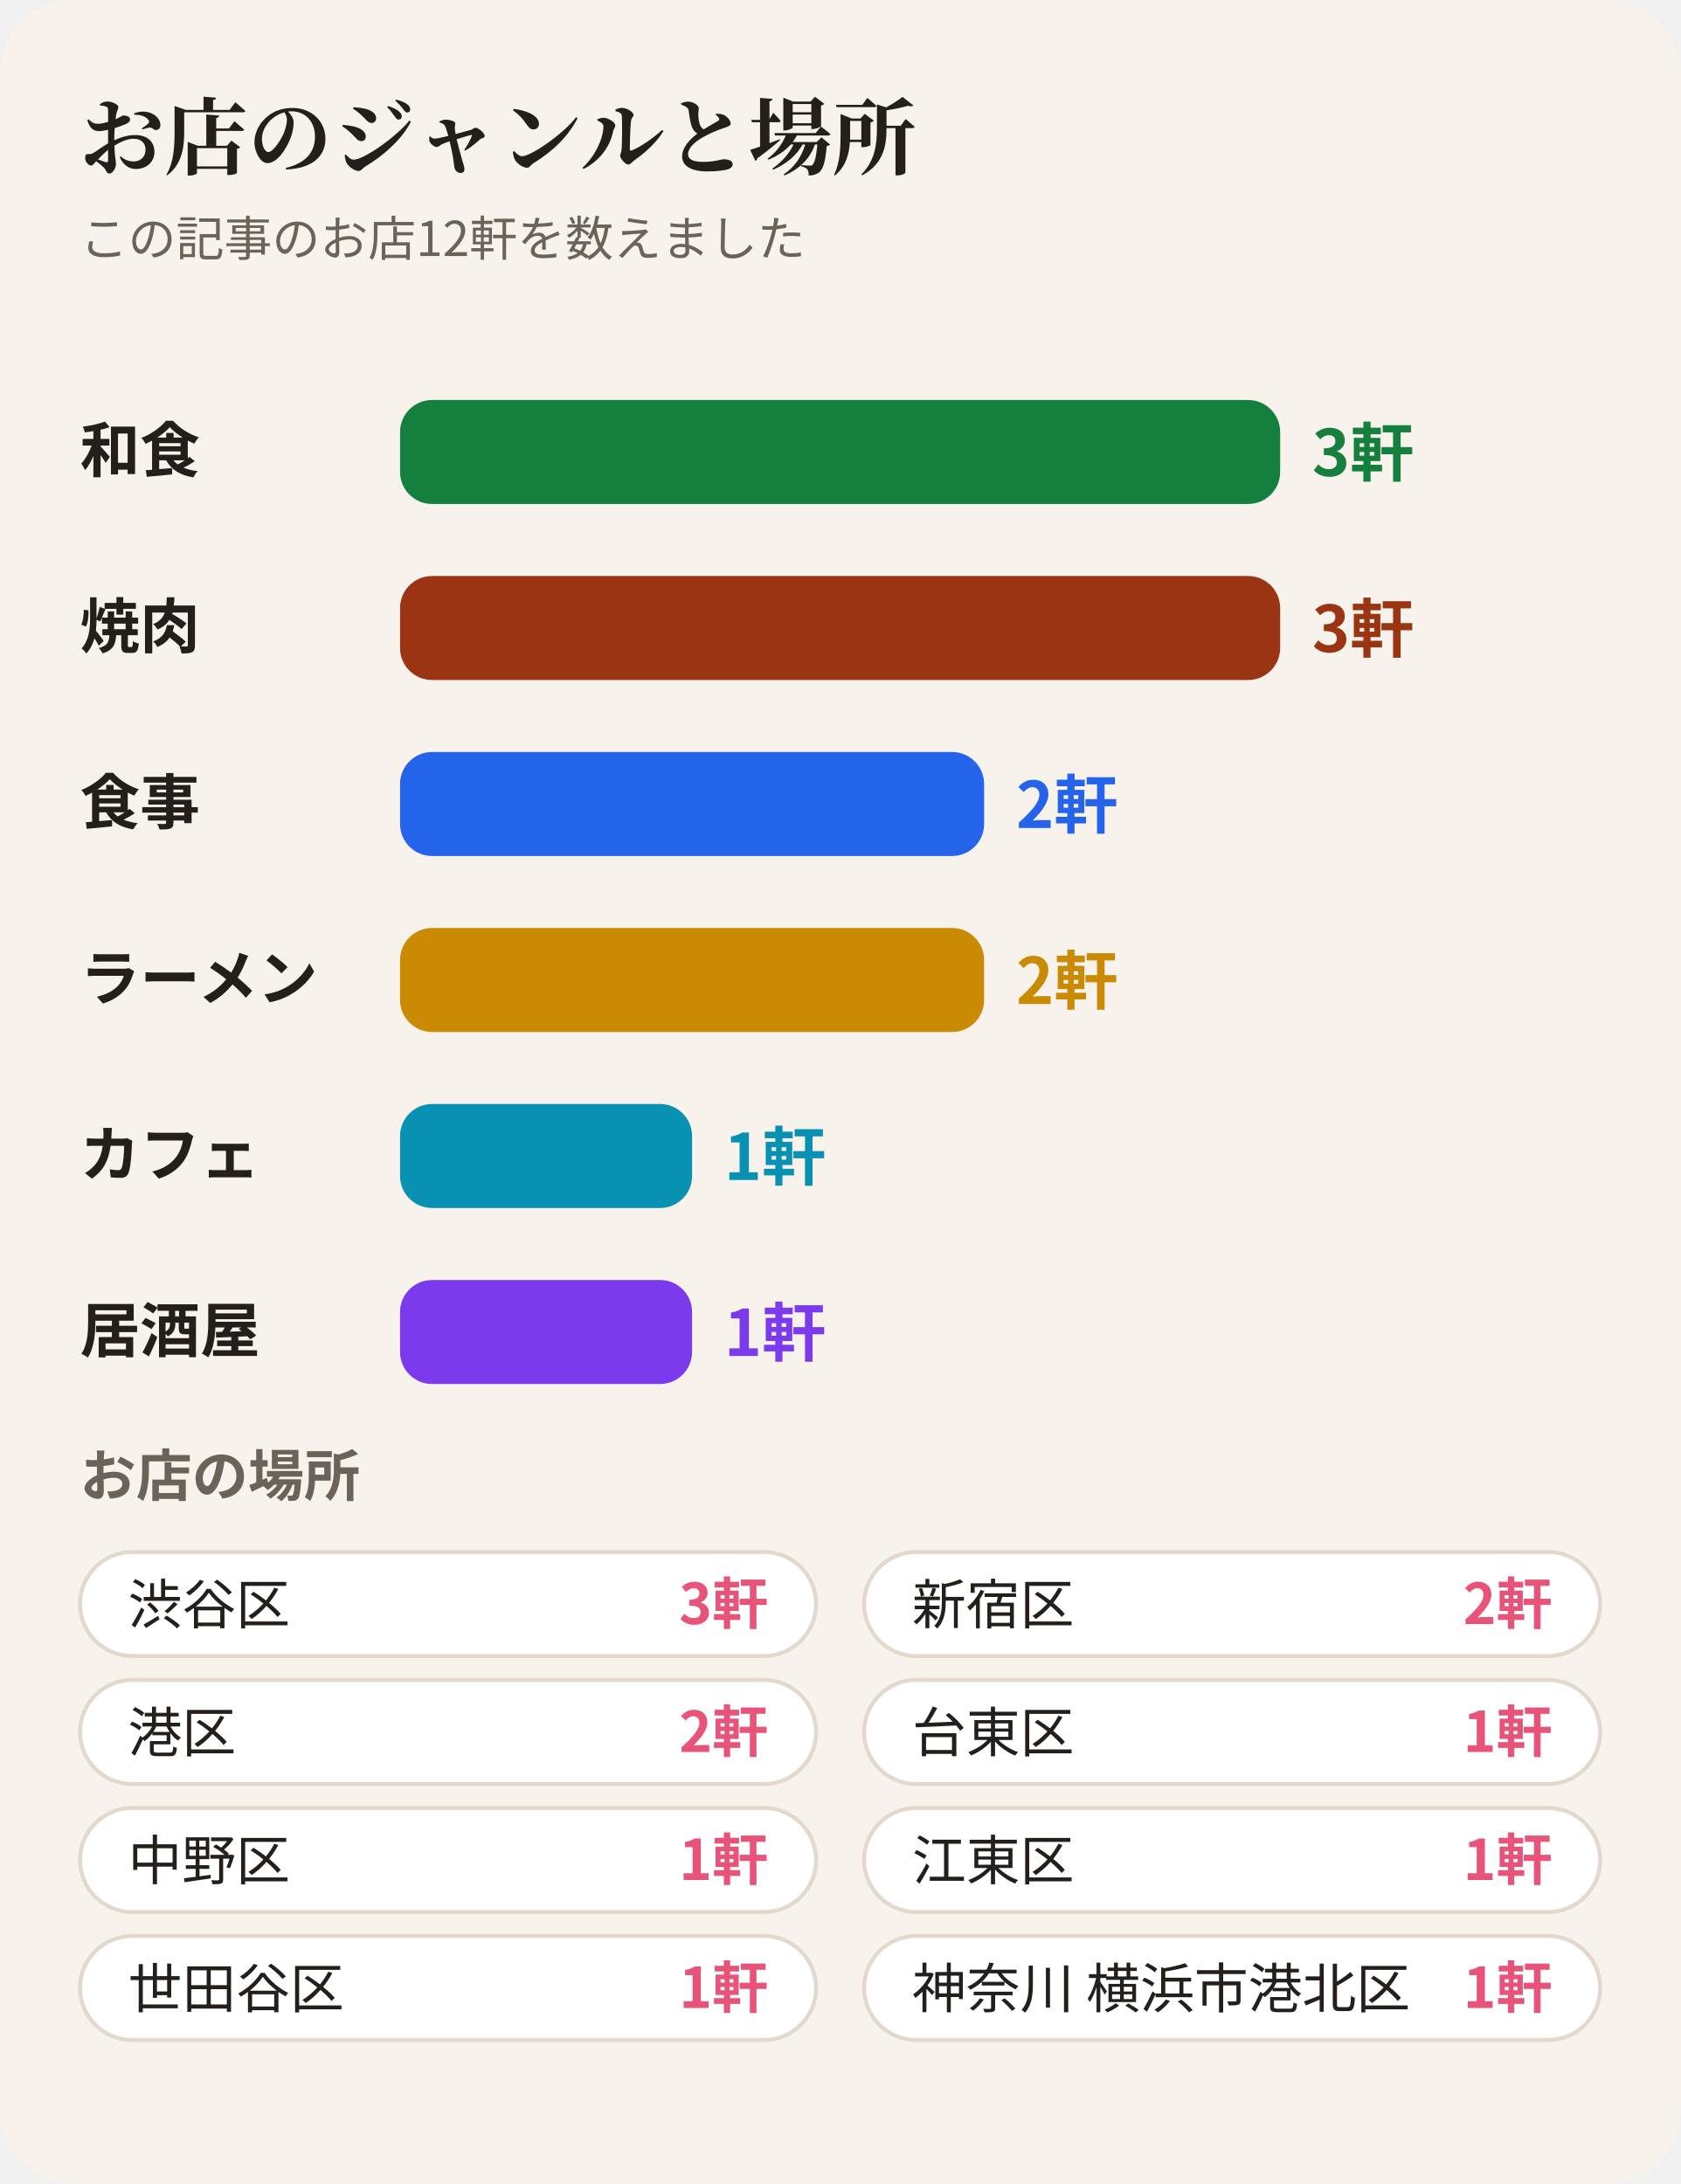
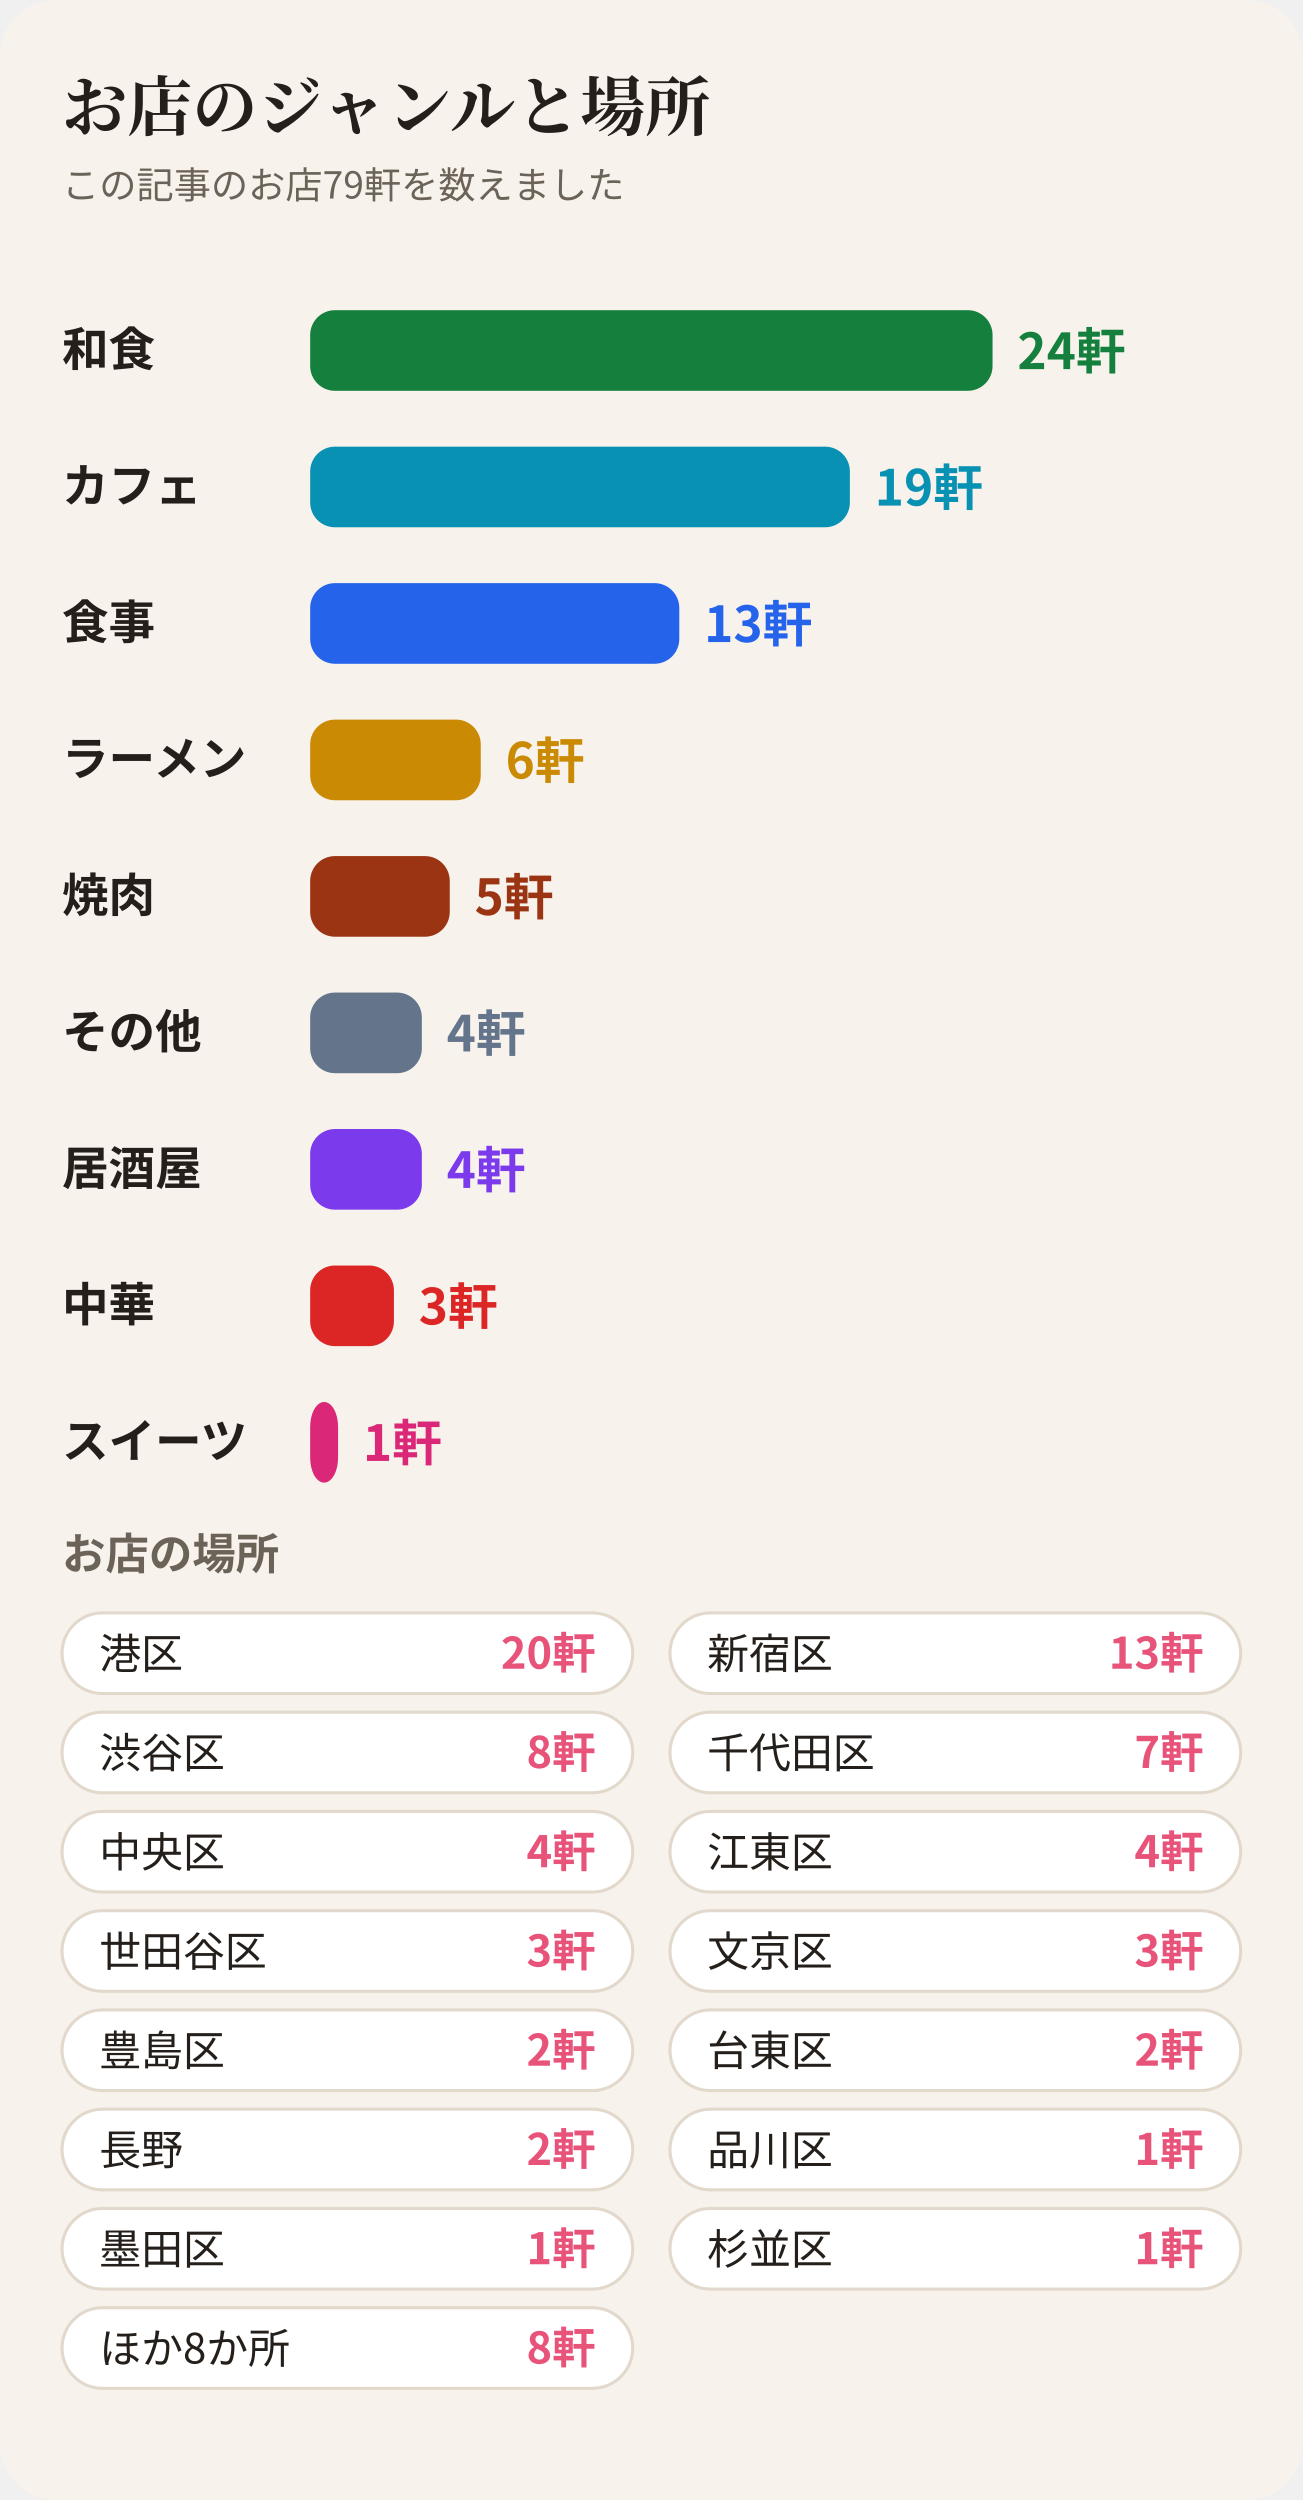
- <svg xmlns="http://www.w3.org/2000/svg" viewBox="0 0 420 546" width="420" height="546" font-family="'Hiragino Sans','Noto Sans CJK JP','Noto Sans JP',sans-serif">
-   <rect width="420" height="546" rx="18" fill="#F7F3EC" />
+ <svg xmlns="http://www.w3.org/2000/svg" viewBox="0 0 420 806" width="420" height="806" font-family="'Hiragino Sans','Noto Sans CJK JP','Noto Sans JP',sans-serif">
+   <rect width="420" height="806" rx="18" fill="#F7F3EC" />
  <text x="20" y="42" font-size="21" font-weight="800" fill="#241F1A" font-family="'Hiragino Mincho ProN','Noto Serif CJK JP','Noto Serif JP',serif">お店のジャンルと場所</text>
-   <text x="20" y="64" font-size="12" fill="#6B6258">この記事のお店12軒を数えました</text>
+   <text x="20" y="64" font-size="12" fill="#6B6258">この記事のお店79軒を数えました</text>
  <text x="20" y="118" font-size="15" font-weight="700" fill="#241F1A">和食</text>
  <rect x="100" y="100" width="220" height="26" rx="8" fill="#15803d" />
-   <text x="328" y="119" font-size="16" font-weight="800" fill="#15803d">3軒</text>
-   <text x="20" y="162" font-size="15" font-weight="700" fill="#241F1A">焼肉</text>
-   <rect x="100" y="144" width="220" height="26" rx="8" fill="#9a3412" />
-   <text x="328" y="163" font-size="16" font-weight="800" fill="#9a3412">3軒</text>
+   <text x="328" y="119" font-size="16" font-weight="800" fill="#15803d">24軒</text>
+   <text x="20" y="162" font-size="15" font-weight="700" fill="#241F1A">カフェ</text>
+   <rect x="100" y="144" width="174" height="26" rx="8" fill="#0891b2" />
+   <text x="282" y="163" font-size="16" font-weight="800" fill="#0891b2">19軒</text>
  <text x="20" y="206" font-size="15" font-weight="700" fill="#241F1A">食事</text>
-   <rect x="100" y="188" width="146" height="26" rx="8" fill="#2563eb" />
-   <text x="254" y="207" font-size="16" font-weight="800" fill="#2563eb">2軒</text>
+   <rect x="100" y="188" width="119" height="26" rx="8" fill="#2563eb" />
+   <text x="227" y="207" font-size="16" font-weight="800" fill="#2563eb">13軒</text>
  <text x="20" y="250" font-size="15" font-weight="700" fill="#241F1A">ラーメン</text>
-   <rect x="100" y="232" width="146" height="26" rx="8" fill="#ca8a04" />
-   <text x="254" y="251" font-size="16" font-weight="800" fill="#ca8a04">2軒</text>
-   <text x="20" y="294" font-size="15" font-weight="700" fill="#241F1A">カフェ</text>
-   <rect x="100" y="276" width="73" height="26" rx="8" fill="#0891b2" />
-   <text x="181" y="295" font-size="16" font-weight="800" fill="#0891b2">1軒</text>
-   <text x="20" y="338" font-size="15" font-weight="700" fill="#241F1A">居酒屋</text>
-   <rect x="100" y="320" width="73" height="26" rx="8" fill="#7c3aed" />
-   <text x="181" y="339" font-size="16" font-weight="800" fill="#7c3aed">1軒</text>
-   <text x="20" y="374" font-size="14" font-weight="700" fill="#6B6258">お店の場所</text>
-   <rect x="20" y="388" width="184" height="26" rx="13" fill="#fff" stroke="#E2D9CC" />
-   <text x="32" y="406" font-size="13.5" fill="#241F1A">渋谷区</text>
-   <text x="192" y="406" font-size="14" font-weight="800" text-anchor="end" fill="#e8537a">3軒</text>
-   <rect x="216" y="388" width="184" height="26" rx="13" fill="#fff" stroke="#E2D9CC" />
-   <text x="228" y="406" font-size="13.5" fill="#241F1A">新宿区</text>
-   <text x="388" y="406" font-size="14" font-weight="800" text-anchor="end" fill="#e8537a">2軒</text>
-   <rect x="20" y="420" width="184" height="26" rx="13" fill="#fff" stroke="#E2D9CC" />
-   <text x="32" y="438" font-size="13.5" fill="#241F1A">港区</text>
-   <text x="192" y="438" font-size="14" font-weight="800" text-anchor="end" fill="#e8537a">2軒</text>
-   <rect x="216" y="420" width="184" height="26" rx="13" fill="#fff" stroke="#E2D9CC" />
-   <text x="228" y="438" font-size="13.5" fill="#241F1A">台東区</text>
-   <text x="388" y="438" font-size="14" font-weight="800" text-anchor="end" fill="#e8537a">1軒</text>
-   <rect x="20" y="452" width="184" height="26" rx="13" fill="#fff" stroke="#E2D9CC" />
-   <text x="32" y="470" font-size="13.5" fill="#241F1A">中野区</text>
-   <text x="192" y="470" font-size="14" font-weight="800" text-anchor="end" fill="#e8537a">1軒</text>
-   <rect x="216" y="452" width="184" height="26" rx="13" fill="#fff" stroke="#E2D9CC" />
-   <text x="228" y="470" font-size="13.5" fill="#241F1A">江東区</text>
-   <text x="388" y="470" font-size="14" font-weight="800" text-anchor="end" fill="#e8537a">1軒</text>
-   <rect x="20" y="484" width="184" height="26" rx="13" fill="#fff" stroke="#E2D9CC" />
-   <text x="32" y="502" font-size="13.5" fill="#241F1A">世田谷区</text>
-   <text x="192" y="502" font-size="14" font-weight="800" text-anchor="end" fill="#e8537a">1軒</text>
-   <rect x="216" y="484" width="184" height="26" rx="13" fill="#fff" stroke="#E2D9CC" />
-   <text x="228" y="502" font-size="13.5" fill="#241F1A">神奈川 横浜市港北区</text>
-   <text x="388" y="502" font-size="14" font-weight="800" text-anchor="end" fill="#e8537a">1軒</text>
+   <rect x="100" y="232" width="55" height="26" rx="8" fill="#ca8a04" />
+   <text x="163" y="251" font-size="16" font-weight="800" fill="#ca8a04">6軒</text>
+   <text x="20" y="294" font-size="15" font-weight="700" fill="#241F1A">焼肉</text>
+   <rect x="100" y="276" width="45" height="26" rx="8" fill="#9a3412" />
+   <text x="153" y="295" font-size="16" font-weight="800" fill="#9a3412">5軒</text>
+   <text x="20" y="338" font-size="15" font-weight="700" fill="#241F1A">その他</text>
+   <rect x="100" y="320" width="36" height="26" rx="8" fill="#64748b" />
+   <text x="144" y="339" font-size="16" font-weight="800" fill="#64748b">4軒</text>
+   <text x="20" y="382" font-size="15" font-weight="700" fill="#241F1A">居酒屋</text>
+   <rect x="100" y="364" width="36" height="26" rx="8" fill="#7c3aed" />
+   <text x="144" y="383" font-size="16" font-weight="800" fill="#7c3aed">4軒</text>
+   <text x="20" y="426" font-size="15" font-weight="700" fill="#241F1A">中華</text>
+   <rect x="100" y="408" width="27" height="26" rx="8" fill="#dc2626" />
+   <text x="135" y="427" font-size="16" font-weight="800" fill="#dc2626">3軒</text>
+   <text x="20" y="470" font-size="15" font-weight="700" fill="#241F1A">スイーツ</text>
+   <rect x="100" y="452" width="9" height="26" rx="8" fill="#db2777" />
+   <text x="117" y="471" font-size="16" font-weight="800" fill="#db2777">1軒</text>
+   <text x="20" y="506" font-size="14" font-weight="700" fill="#6B6258">お店の場所</text>
+   <rect x="20" y="520" width="184" height="26" rx="13" fill="#fff" stroke="#E2D9CC" />
+   <text x="32" y="538" font-size="13.5" fill="#241F1A">港区</text>
+   <text x="192" y="538" font-size="14" font-weight="800" text-anchor="end" fill="#e8537a">20軒</text>
+   <rect x="216" y="520" width="184" height="26" rx="13" fill="#fff" stroke="#E2D9CC" />
+   <text x="228" y="538" font-size="13.5" fill="#241F1A">新宿区</text>
+   <text x="388" y="538" font-size="14" font-weight="800" text-anchor="end" fill="#e8537a">13軒</text>
+   <rect x="20" y="552" width="184" height="26" rx="13" fill="#fff" stroke="#E2D9CC" />
+   <text x="32" y="570" font-size="13.5" fill="#241F1A">渋谷区</text>
+   <text x="192" y="570" font-size="14" font-weight="800" text-anchor="end" fill="#e8537a">8軒</text>
+   <rect x="216" y="552" width="184" height="26" rx="13" fill="#fff" stroke="#E2D9CC" />
+   <text x="228" y="570" font-size="13.5" fill="#241F1A">千代田区</text>
+   <text x="388" y="570" font-size="14" font-weight="800" text-anchor="end" fill="#e8537a">7軒</text>
+   <rect x="20" y="584" width="184" height="26" rx="13" fill="#fff" stroke="#E2D9CC" />
+   <text x="32" y="602" font-size="13.5" fill="#241F1A">中央区</text>
+   <text x="192" y="602" font-size="14" font-weight="800" text-anchor="end" fill="#e8537a">4軒</text>
+   <rect x="216" y="584" width="184" height="26" rx="13" fill="#fff" stroke="#E2D9CC" />
+   <text x="228" y="602" font-size="13.5" fill="#241F1A">江東区</text>
+   <text x="388" y="602" font-size="14" font-weight="800" text-anchor="end" fill="#e8537a">4軒</text>
+   <rect x="20" y="616" width="184" height="26" rx="13" fill="#fff" stroke="#E2D9CC" />
+   <text x="32" y="634" font-size="13.5" fill="#241F1A">世田谷区</text>
+   <text x="192" y="634" font-size="14" font-weight="800" text-anchor="end" fill="#e8537a">3軒</text>
+   <rect x="216" y="616" width="184" height="26" rx="13" fill="#fff" stroke="#E2D9CC" />
+   <text x="228" y="634" font-size="13.5" fill="#241F1A">文京区</text>
+   <text x="388" y="634" font-size="14" font-weight="800" text-anchor="end" fill="#e8537a">3軒</text>
+   <rect x="20" y="648" width="184" height="26" rx="13" fill="#fff" stroke="#E2D9CC" />
+   <text x="32" y="666" font-size="13.5" fill="#241F1A">豊島区</text>
+   <text x="192" y="666" font-size="14" font-weight="800" text-anchor="end" fill="#e8537a">2軒</text>
+   <rect x="216" y="648" width="184" height="26" rx="13" fill="#fff" stroke="#E2D9CC" />
+   <text x="228" y="666" font-size="13.5" fill="#241F1A">台東区</text>
+   <text x="388" y="666" font-size="14" font-weight="800" text-anchor="end" fill="#e8537a">2軒</text>
+   <rect x="20" y="680" width="184" height="26" rx="13" fill="#fff" stroke="#E2D9CC" />
+   <text x="32" y="698" font-size="13.5" fill="#241F1A">長野</text>
+   <text x="192" y="698" font-size="14" font-weight="800" text-anchor="end" fill="#e8537a">2軒</text>
+   <rect x="216" y="680" width="184" height="26" rx="13" fill="#fff" stroke="#E2D9CC" />
+   <text x="228" y="698" font-size="13.5" fill="#241F1A">品川区</text>
+   <text x="388" y="698" font-size="14" font-weight="800" text-anchor="end" fill="#e8537a">1軒</text>
+   <rect x="20" y="712" width="184" height="26" rx="13" fill="#fff" stroke="#E2D9CC" />
+   <text x="32" y="730" font-size="13.5" fill="#241F1A">墨田区</text>
+   <text x="192" y="730" font-size="14" font-weight="800" text-anchor="end" fill="#e8537a">1軒</text>
+   <rect x="216" y="712" width="184" height="26" rx="13" fill="#fff" stroke="#E2D9CC" />
+   <text x="228" y="730" font-size="13.5" fill="#241F1A">杉並区</text>
+   <text x="388" y="730" font-size="14" font-weight="800" text-anchor="end" fill="#e8537a">1軒</text>
+   <rect x="20" y="744" width="184" height="26" rx="13" fill="#fff" stroke="#E2D9CC" />
+   <text x="32" y="762" font-size="13.5" fill="#241F1A">ほか8か所</text>
+   <text x="192" y="762" font-size="14" font-weight="800" text-anchor="end" fill="#e8537a">8軒</text>
</svg>
